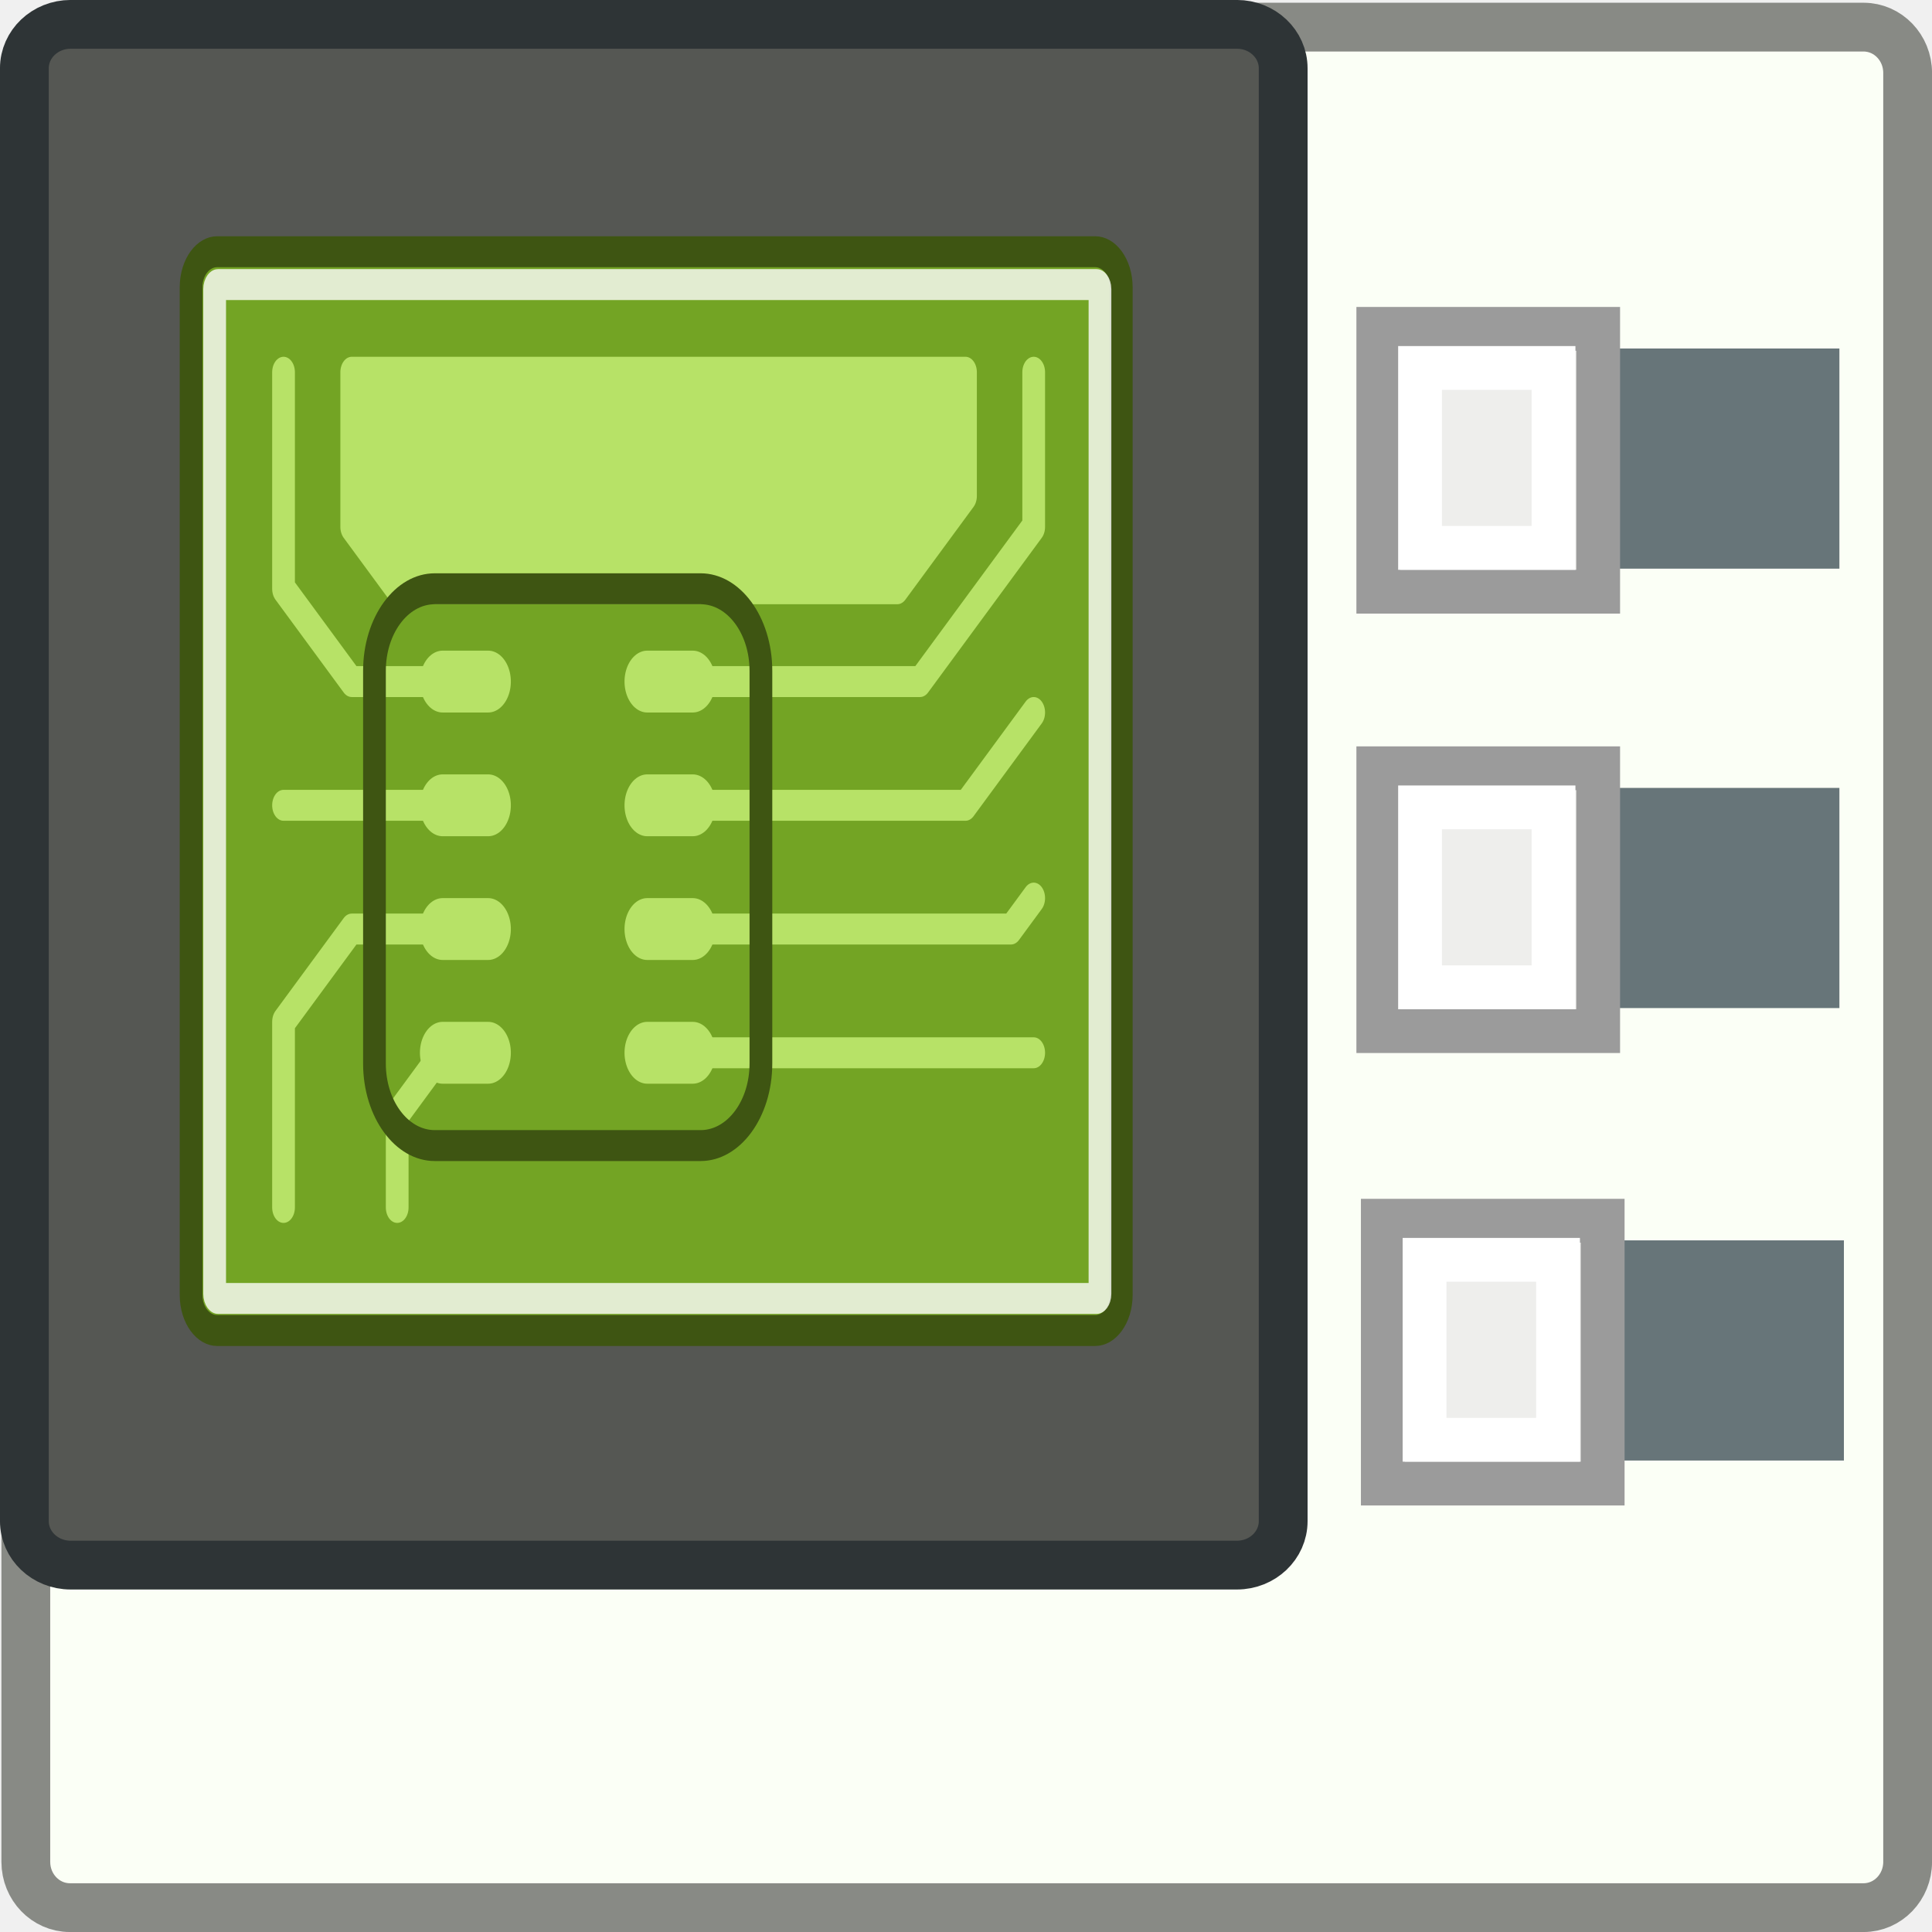
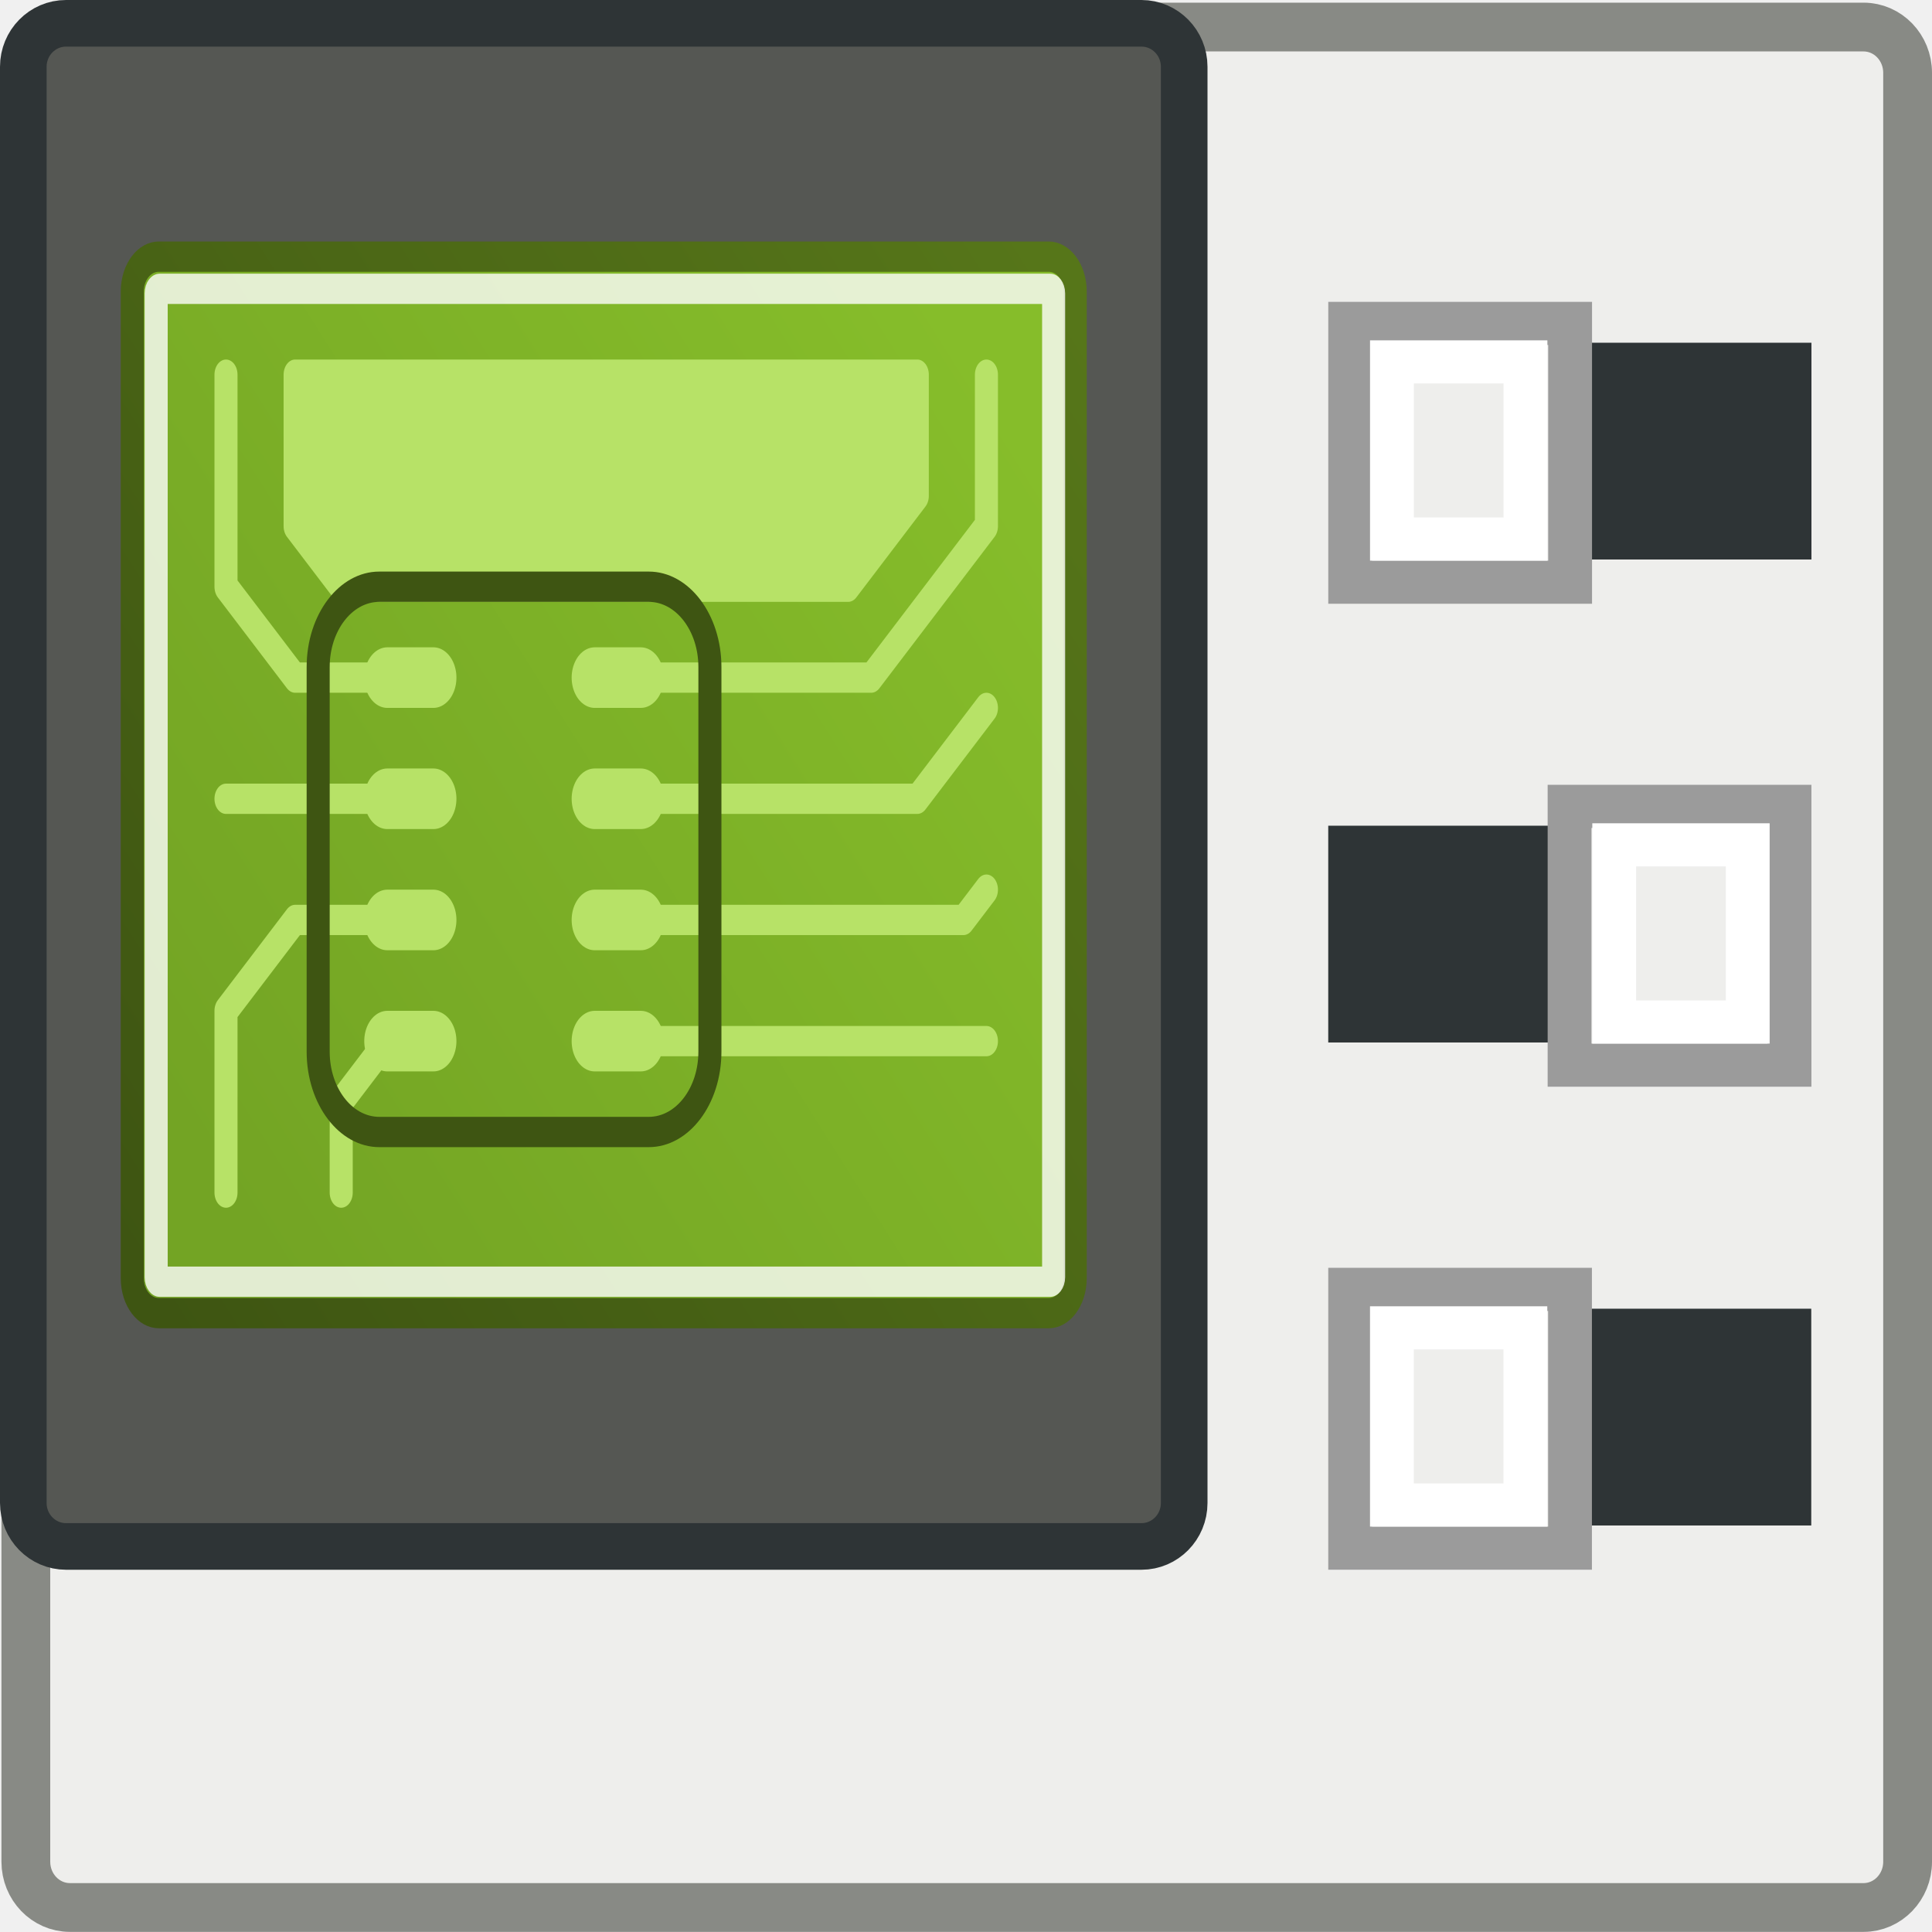
- <svg xmlns="http://www.w3.org/2000/svg" xmlns:ns1="http://www.openswatchbook.org/uri/2009/osb" xmlns:xlink="http://www.w3.org/1999/xlink" version="1.1" width="16" height="16" id="svg2" viewBox="0 0 16 16">
+ <svg xmlns="http://www.w3.org/2000/svg" xmlns:xlink="http://www.w3.org/1999/xlink" version="1.1" width="16" height="16" id="svg2" viewBox="0 0 16 16">
  <defs id="defs7386">
-     <linearGradient gradientTransform="matrix(0,-735328.32,170712.69,0,2464326300,577972450)" ns1:paint="solid" id="linearGradient19282">
-       <stop stop-color="#b4b4b4" id="stop19284" />
-     </linearGradient>
-     <linearGradient ns1:paint="gradient" x1="231.55" x2="320.7" gradientUnits="userSpaceOnUse" id="linearGradient6057" gradientTransform="matrix(0.01502614,0,0,0.01468232,2.968613,1037.326)">
-       <stop stop-color="#a11f7c" id="stop6053" />
-       <stop stop-opacity="0.984" stop-color="#541f31" offset="1" id="stop6055" />
-     </linearGradient>
    <linearGradient id="linearGradient2929">
      <stop id="stop2931" offset="0" style="stop-color:#86bd2a;stop-opacity:1;" />
      <stop id="stop2933-0" offset="1" style="stop-color:#73a424;stop-opacity:1;" />
    </linearGradient>
    <linearGradient id="linearGradient2937-6">
      <stop id="stop2939" offset="0" style="stop-color:#3e5512;stop-opacity:1;" />
      <stop id="stop2941" offset="1" style="stop-color:#567619;stop-opacity:1;" />
    </linearGradient>
-     <linearGradient id="linearGradient24230">
-       <stop id="stop24232" offset="0" style="stop-color:#677579;stop-opacity:1;" />
-       <stop id="stop24234" offset="1" style="stop-color:#333333;stop-opacity:1;" />
-     </linearGradient>
-     <linearGradient y2="16.886" x2="12.513" y1="30.586" x1="12.513" gradientTransform="matrix(1,0,0,0.587604,403.2936,-1984.151)" gradientUnits="userSpaceOnUse" id="linearGradient24240" xlink:href="#linearGradient24230" />
-     <linearGradient y2="16.886" x2="12.513" y1="30.586" x1="12.513" gradientTransform="matrix(1,0,0,0.587604,403.2936,-1984.151)" gradientUnits="userSpaceOnUse" id="linearGradient3232" xlink:href="#linearGradient24230" />
-     <linearGradient y2="16.886" x2="12.513" y1="30.586" x1="12.513" gradientTransform="matrix(1,0,0,0.587604,403.2936,-1984.151)" gradientUnits="userSpaceOnUse" id="linearGradient3250" xlink:href="#linearGradient24230" />
-     <linearGradient y2="40.282" x2="38.001" y1="7.313" x1="10.7" gradientTransform="translate(517.6226,-3843.544)" gradientUnits="userSpaceOnUse" id="linearGradient8628" xlink:href="#linearGradient2929" />
-     <linearGradient y2="4.219" x2="7.595" y1="43.994" x1="40.752" gradientTransform="translate(517.6226,-3843.544)" gradientUnits="userSpaceOnUse" id="linearGradient8630" xlink:href="#linearGradient2937-6" />
-     <linearGradient ns1:paint="solid" id="linearGradient5487">
-       <stop id="stop5485" offset="0" style="stop-color:#888a85;stop-opacity:1;" />
-     </linearGradient>
+     <linearGradient xlink:href="#linearGradient2929" id="linearGradient4387" gradientUnits="userSpaceOnUse" gradientTransform="translate(-36.41605,13.76831)" x1="10.7" y1="7.313" x2="38.001" y2="40.282" />
+     <linearGradient xlink:href="#linearGradient2937-6" id="linearGradient4389" gradientUnits="userSpaceOnUse" gradientTransform="translate(-36.41605,13.76831)" x1="40.752" y1="43.994" x2="7.595" y2="4.219" />
  </defs>
-   <g style="display:inline" transform="translate(-349.14,14.1477)" id="preferences">
-     <g id="gimp-prefs-system-resources" transform="translate(349.14,-1050.51)">
-       <g id="g4099" transform="matrix(1.000089,0,0,0.9999069,2.327042,2.120291)">
-         <rect ry="0.379" rx="0.365" y="1034.563" x="-2.113" height="15.575" width="15.583" id="rect2802-8" style="color:#000000;display:inline;overflow:visible;visibility:visible;opacity:1;fill:#fbfff6;fill-opacity:1;fill-rule:evenodd;stroke:#888a85;stroke-width:0.404;stroke-linecap:round;stroke-linejoin:round;stroke-miterlimit:4;stroke-dasharray:none;stroke-dashoffset:0;stroke-opacity:1;marker:none;marker-start:none;marker-mid:none;marker-end:none;enable-background:accumulate" />
-         <rect style="color:#000000;display:inline;overflow:visible;visibility:visible;opacity:0.3;fill:url(#linearGradient3389);fill-opacity:1;fill-rule:evenodd;stroke:url(#linearGradient3859);stroke-width:0.404;stroke-linecap:round;stroke-linejoin:round;stroke-miterlimit:4;stroke-dasharray:none;stroke-dashoffset:0;stroke-opacity:1;marker:none;marker-start:none;marker-mid:none;marker-end:none;enable-background:accumulate" id="rect3381-7" width="14.911" height="14.659" x="-1.788" y="1035.015" rx="0.133" ry="0.15" />
-         <rect rx="0.383" ry="0.364" y="1034.54" x="-2.125" height="12.761" width="10.424" id="rect4924-2" style="opacity:1;fill:#555753;fill-opacity:1;fill-rule:evenodd;stroke:#2e3436;stroke-width:0.404;stroke-linecap:square;stroke-linejoin:round;stroke-miterlimit:4;stroke-dasharray:none;stroke-dashoffset:0;stroke-opacity:1" />
-         <rect style="opacity:0.209;fill:none;fill-opacity:0.898;fill-rule:evenodd;stroke:url(#linearGradient3893);stroke-width:0.404;stroke-linecap:square;stroke-linejoin:round;stroke-miterlimit:4;stroke-dasharray:none;stroke-dashoffset:0;stroke-opacity:1" id="rect3849-3" width="9.707" height="11.827" x="-1.757" y="1035.005" ry="0.338" rx="0.357" />
-         <g transform="matrix(0,0.2562014,-0.1882398,0,10.23649,1044.061)" id="g4212-1">
-           <rect rx="1.149" style="color:#000000;display:block;overflow:visible;visibility:visible;opacity:1;fill:url(#linearGradient8628);fill-opacity:1;fill-rule:nonzero;stroke:url(#linearGradient8630);stroke-width:1;stroke-linecap:round;stroke-linejoin:round;stroke-miterlimit:4;stroke-dasharray:none;stroke-dashoffset:0;stroke-opacity:1;marker:none;marker-start:none;marker-mid:none;marker-end:none" id="rect15391-1" width="34.875" height="40.92" x="-29.812" y="17.415" ry="1.149" />
-           <rect style="color:#000000;display:block;overflow:visible;visibility:visible;opacity:0.791;fill:none;fill-opacity:1;fill-rule:nonzero;stroke:#ffffff;stroke-width:1;stroke-linecap:round;stroke-linejoin:round;stroke-miterlimit:4;stroke-dashoffset:0;stroke-opacity:1;marker:none;marker-start:none;marker-mid:none;marker-end:none" id="rect15660-9" width="32.776" height="38.946" x="-28.75" y="18.352" ry="0.149" rx="0.149" />
-           <path style="color:#000000;display:block;overflow:visible;visibility:visible;opacity:1;fill:none;fill-opacity:1;fill-rule:nonzero;stroke:#b7e267;stroke-width:1;stroke-linecap:round;stroke-linejoin:round;stroke-miterlimit:4;stroke-dasharray:none;stroke-dashoffset:0;stroke-opacity:1;marker:none;marker-start:none;marker-mid:none;marker-end:none" d="m -25.916,21.268 5,0 5,5 0,10" id="path2828-7" />
-           <path style="color:#000000;display:block;overflow:visible;visibility:visible;opacity:1;fill:none;fill-opacity:1;fill-rule:nonzero;stroke:#b7e267;stroke-width:1;stroke-linecap:round;stroke-linejoin:round;stroke-miterlimit:4;stroke-dasharray:none;stroke-dashoffset:0;stroke-opacity:1;marker:none;marker-start:none;marker-mid:none;marker-end:none" d="m -11.916,36.268 0,-12 -3,-3" id="path2830-9" />
-           <path style="color:#000000;display:block;overflow:visible;visibility:visible;opacity:1;fill:none;fill-opacity:1;fill-rule:nonzero;stroke:#b7e267;stroke-width:1;stroke-linecap:round;stroke-linejoin:round;stroke-miterlimit:4;stroke-dasharray:none;stroke-dashoffset:0;stroke-opacity:1;marker:none;marker-start:none;marker-mid:none;marker-end:none" d="m -7.916,36.268 0,-14 -1,-1" id="path2832-7" />
-           <path style="color:#000000;display:block;overflow:visible;visibility:visible;opacity:1;fill:none;fill-opacity:1;fill-rule:nonzero;stroke:#b7e267;stroke-width:1;stroke-linecap:round;stroke-linejoin:round;stroke-miterlimit:4;stroke-dasharray:none;stroke-dashoffset:0;stroke-opacity:1;marker:none;marker-start:none;marker-mid:none;marker-end:none" d="m -3.916,36.268 0,-15" id="path2890-1" />
-           <path style="color:#000000;display:block;overflow:visible;visibility:visible;opacity:1;fill:none;fill-opacity:1;fill-rule:nonzero;stroke:#b7e267;stroke-width:2;stroke-linecap:round;stroke-linejoin:round;stroke-miterlimit:4;stroke-dasharray:none;stroke-dashoffset:0;stroke-opacity:1;marker:none;marker-start:none;marker-mid:none;marker-end:none" d="m -15.916,36.268 0,2" id="path2894-0" />
-           <path style="color:#000000;display:block;overflow:visible;visibility:visible;opacity:1;fill:none;fill-opacity:1;fill-rule:nonzero;stroke:#b7e267;stroke-width:2;stroke-linecap:round;stroke-linejoin:round;stroke-miterlimit:4;stroke-dasharray:none;stroke-dashoffset:0;stroke-opacity:1;marker:none;marker-start:none;marker-mid:none;marker-end:none" d="m -11.916,36.268 0,2" id="path2896-7" />
-           <path style="color:#000000;display:block;overflow:visible;visibility:visible;opacity:1;fill:none;fill-opacity:1;fill-rule:nonzero;stroke:#b7e267;stroke-width:2;stroke-linecap:round;stroke-linejoin:round;stroke-miterlimit:4;stroke-dasharray:none;stroke-dashoffset:0;stroke-opacity:1;marker:none;marker-start:none;marker-mid:none;marker-end:none" d="m -7.916,36.268 0,2" id="path2898-6" />
-           <path style="color:#000000;display:block;overflow:visible;visibility:visible;opacity:1;fill:none;fill-opacity:1;fill-rule:nonzero;stroke:#b7e267;stroke-width:2;stroke-linecap:round;stroke-linejoin:round;stroke-miterlimit:4;stroke-dasharray:none;stroke-dashoffset:0;stroke-opacity:1;marker:none;marker-start:none;marker-mid:none;marker-end:none" d="m -3.916,36.268 0,2" id="path2900-2" />
-           <path style="color:#000000;display:block;overflow:visible;visibility:visible;opacity:1;fill:none;fill-opacity:1;fill-rule:nonzero;stroke:#b7e267;stroke-width:2;stroke-linecap:round;stroke-linejoin:round;stroke-miterlimit:4;stroke-dasharray:none;stroke-dashoffset:0;stroke-opacity:1;marker:none;marker-start:none;marker-mid:none;marker-end:none" d="m -3.916,45.268 0,2" id="path2902-3" />
-           <path style="color:#000000;display:block;overflow:visible;visibility:visible;opacity:1;fill:none;fill-opacity:1;fill-rule:nonzero;stroke:#b7e267;stroke-width:2;stroke-linecap:round;stroke-linejoin:round;stroke-miterlimit:4;stroke-dasharray:none;stroke-dashoffset:0;stroke-opacity:1;marker:none;marker-start:none;marker-mid:none;marker-end:none" d="m -7.916,45.268 0,2" id="path2904-56" />
-           <path style="color:#000000;display:block;overflow:visible;visibility:visible;opacity:1;fill:none;fill-opacity:1;fill-rule:nonzero;stroke:#b7e267;stroke-width:2;stroke-linecap:round;stroke-linejoin:round;stroke-miterlimit:4;stroke-dasharray:none;stroke-dashoffset:0;stroke-opacity:1;marker:none;marker-start:none;marker-mid:none;marker-end:none" d="m -11.916,45.268 0,2" id="path2906-0" />
-           <path style="color:#000000;display:block;overflow:visible;visibility:visible;opacity:1;fill:none;fill-opacity:1;fill-rule:nonzero;stroke:#b7e267;stroke-width:2;stroke-linecap:round;stroke-linejoin:round;stroke-miterlimit:4;stroke-dasharray:none;stroke-dashoffset:0;stroke-opacity:1;marker:none;marker-start:none;marker-mid:none;marker-end:none" d="m -15.916,45.268 0,2" id="path2908-39" />
-           <path style="color:#000000;display:block;overflow:visible;visibility:visible;opacity:1;fill:none;fill-opacity:1;fill-rule:nonzero;stroke:#b7e267;stroke-width:1;stroke-linecap:round;stroke-linejoin:round;stroke-miterlimit:4;stroke-dasharray:none;stroke-dashoffset:0;stroke-opacity:1;marker:none;marker-start:none;marker-mid:none;marker-end:none" d="m -15.916,47.268 0,4 -3,3 -7,0" id="path2910-2" />
-           <path style="color:#000000;display:block;overflow:visible;visibility:visible;opacity:1;fill:none;fill-opacity:1;fill-rule:nonzero;stroke:#b7e267;stroke-width:1;stroke-linecap:round;stroke-linejoin:round;stroke-miterlimit:4;stroke-dasharray:none;stroke-dashoffset:0;stroke-opacity:1;marker:none;marker-start:none;marker-mid:none;marker-end:none" d="m -11.916,47.268 0,7" id="path2912-1" />
-           <path style="color:#000000;display:block;overflow:visible;visibility:visible;opacity:1;fill:none;fill-opacity:1;fill-rule:nonzero;stroke:#b7e267;stroke-width:1;stroke-linecap:round;stroke-linejoin:round;stroke-miterlimit:4;stroke-dasharray:none;stroke-dashoffset:0;stroke-opacity:1;marker:none;marker-start:none;marker-mid:none;marker-end:none" d="m -7.916,47.268 0,4 3,3 6,0" id="path2914-2" />
-           <path style="color:#000000;display:block;overflow:visible;visibility:visible;opacity:1;fill:none;fill-opacity:1;fill-rule:nonzero;stroke:#b7e267;stroke-width:1;stroke-linecap:round;stroke-linejoin:round;stroke-miterlimit:4;stroke-dasharray:none;stroke-dashoffset:0;stroke-opacity:1;marker:none;marker-start:none;marker-mid:none;marker-end:none" d="m -3.916,47.268 2,2 3,0" id="path2916-5" />
-           <path style="color:#000000;display:block;overflow:visible;visibility:visible;opacity:1;fill:#b7e267;fill-opacity:1;fill-rule:nonzero;stroke:#b7e267;stroke-width:1;stroke-linecap:round;stroke-linejoin:round;stroke-miterlimit:4;stroke-dasharray:none;stroke-dashoffset:0;stroke-opacity:1;marker:none;marker-start:none;marker-mid:none;marker-end:none" d="m -25.916,24.268 4,0 3,3 0,22 -2,2 -5,0 z" id="path2918-4" />
-           <rect rx="2.652" style="color:#000000;display:block;overflow:visible;visibility:visible;opacity:1;fill:none;fill-opacity:1;fill-rule:nonzero;stroke:#3e5512;stroke-width:1;stroke-linecap:round;stroke-linejoin:round;stroke-miterlimit:4;stroke-dasharray:none;stroke-dashoffset:0;stroke-opacity:1;marker:none;marker-start:none;marker-mid:none;marker-end:none" id="rect2920-9" width="18" height="17" x="-18.916" y="33.268" ry="2.652" />
-         </g>
+   <g id="g4357">
+     <rect ry="0.379" rx="0.365" y="0.224" x="0.214" height="15.573" width="15.584" id="rect2802-8-8" style="color:#000000;display:inline;overflow:visible;visibility:visible;opacity:1;fill:#eeeeec;fill-opacity:1;fill-rule:evenodd;stroke:#888a85;stroke-width:0.404;stroke-linecap:round;stroke-linejoin:round;stroke-miterlimit:4;stroke-dasharray:none;stroke-dashoffset:0;stroke-opacity:1;marker:none;marker-start:none;marker-mid:none;marker-end:none;enable-background:accumulate" />
+     <rect rx="0.354" ry="0.36" y="0.193" x="0.193" height="12.614" width="9.614" id="rect4924-2-9" style="opacity:1;fill:#555753;fill-opacity:1;fill-rule:evenodd;stroke:#2e3436;stroke-width:0.386;stroke-linecap:square;stroke-linejoin:round;stroke-miterlimit:4;stroke-dasharray:none;stroke-dashoffset:0;stroke-opacity:1" />
+     <rect style="opacity:0.209;fill:none;fill-opacity:0.898;fill-rule:evenodd;stroke:url(#linearGradient3893);stroke-width:0.404;stroke-linecap:square;stroke-linejoin:round;stroke-miterlimit:4;stroke-dasharray:none;stroke-dashoffset:0;stroke-opacity:1" id="rect3849-3-5" width="9.708" height="11.826" x="0.57" y="0.667" ry="0.338" rx="0.357" />
+     <g transform="matrix(0,0.2562535,-0.1882559,0,12.07808,9.576803)" id="g4212-1-7">
+       <g id="g4293" transform="matrix(0.9789997,0,0,1.013704,0.1081756,-0.7956763)">
+         <rect ry="1.149" y="17.415" x="-29.812" height="40.92" width="34.875" id="rect15391-1-9" style="color:#000000;display:block;overflow:visible;visibility:visible;opacity:1;fill:url(#linearGradient4387);fill-opacity:1;fill-rule:nonzero;stroke:url(#linearGradient4389);stroke-width:1;stroke-linecap:round;stroke-linejoin:round;stroke-miterlimit:4;stroke-dasharray:none;stroke-dashoffset:0;stroke-opacity:1;marker:none;marker-start:none;marker-mid:none;marker-end:none" />
+         <rect rx="0.149" ry="0.149" y="18.352" x="-28.75" height="38.946" width="32.776" id="rect15660-9-1" style="color:#000000;display:block;overflow:visible;visibility:visible;opacity:0.791;fill:none;fill-opacity:1;fill-rule:nonzero;stroke:#ffffff;stroke-width:1;stroke-linecap:round;stroke-linejoin:round;stroke-miterlimit:4;stroke-dashoffset:0;stroke-opacity:1;marker:none;marker-start:none;marker-mid:none;marker-end:none" />
+         <path id="path2828-7-9" d="m -25.916,21.268 h 5 l 5,5 v 10" style="color:#000000;display:block;overflow:visible;visibility:visible;opacity:1;fill:none;fill-opacity:1;fill-rule:nonzero;stroke:#b7e267;stroke-width:1;stroke-linecap:round;stroke-linejoin:round;stroke-miterlimit:4;stroke-dasharray:none;stroke-dashoffset:0;stroke-opacity:1;marker:none;marker-start:none;marker-mid:none;marker-end:none" />
+         <path id="path2830-9-4" d="m -11.916,36.268 v -12 l -3,-3" style="color:#000000;display:block;overflow:visible;visibility:visible;opacity:1;fill:none;fill-opacity:1;fill-rule:nonzero;stroke:#b7e267;stroke-width:1;stroke-linecap:round;stroke-linejoin:round;stroke-miterlimit:4;stroke-dasharray:none;stroke-dashoffset:0;stroke-opacity:1;marker:none;marker-start:none;marker-mid:none;marker-end:none" />
+         <path id="path2832-7-5" d="m -7.916,36.268 v -14 l -1,-1" style="color:#000000;display:block;overflow:visible;visibility:visible;opacity:1;fill:none;fill-opacity:1;fill-rule:nonzero;stroke:#b7e267;stroke-width:1;stroke-linecap:round;stroke-linejoin:round;stroke-miterlimit:4;stroke-dasharray:none;stroke-dashoffset:0;stroke-opacity:1;marker:none;marker-start:none;marker-mid:none;marker-end:none" />
+         <path id="path2890-1-0" d="m -3.916,36.268 v -15" style="color:#000000;display:block;overflow:visible;visibility:visible;opacity:1;fill:none;fill-opacity:1;fill-rule:nonzero;stroke:#b7e267;stroke-width:1;stroke-linecap:round;stroke-linejoin:round;stroke-miterlimit:4;stroke-dasharray:none;stroke-dashoffset:0;stroke-opacity:1;marker:none;marker-start:none;marker-mid:none;marker-end:none" />
+         <path id="path2894-0-0" d="m -15.916,36.268 v 2" style="color:#000000;display:block;overflow:visible;visibility:visible;opacity:1;fill:none;fill-opacity:1;fill-rule:nonzero;stroke:#b7e267;stroke-width:2;stroke-linecap:round;stroke-linejoin:round;stroke-miterlimit:4;stroke-dasharray:none;stroke-dashoffset:0;stroke-opacity:1;marker:none;marker-start:none;marker-mid:none;marker-end:none" />
+         <path id="path2896-7-0" d="m -11.916,36.268 v 2" style="color:#000000;display:block;overflow:visible;visibility:visible;opacity:1;fill:none;fill-opacity:1;fill-rule:nonzero;stroke:#b7e267;stroke-width:2;stroke-linecap:round;stroke-linejoin:round;stroke-miterlimit:4;stroke-dasharray:none;stroke-dashoffset:0;stroke-opacity:1;marker:none;marker-start:none;marker-mid:none;marker-end:none" />
+         <path id="path2898-6-1" d="m -7.916,36.268 v 2" style="color:#000000;display:block;overflow:visible;visibility:visible;opacity:1;fill:none;fill-opacity:1;fill-rule:nonzero;stroke:#b7e267;stroke-width:2;stroke-linecap:round;stroke-linejoin:round;stroke-miterlimit:4;stroke-dasharray:none;stroke-dashoffset:0;stroke-opacity:1;marker:none;marker-start:none;marker-mid:none;marker-end:none" />
+         <path id="path2900-2-2" d="m -3.916,36.268 v 2" style="color:#000000;display:block;overflow:visible;visibility:visible;opacity:1;fill:none;fill-opacity:1;fill-rule:nonzero;stroke:#b7e267;stroke-width:2;stroke-linecap:round;stroke-linejoin:round;stroke-miterlimit:4;stroke-dasharray:none;stroke-dashoffset:0;stroke-opacity:1;marker:none;marker-start:none;marker-mid:none;marker-end:none" />
+         <path id="path2902-3-3" d="m -3.916,45.268 v 2" style="color:#000000;display:block;overflow:visible;visibility:visible;opacity:1;fill:none;fill-opacity:1;fill-rule:nonzero;stroke:#b7e267;stroke-width:2;stroke-linecap:round;stroke-linejoin:round;stroke-miterlimit:4;stroke-dasharray:none;stroke-dashoffset:0;stroke-opacity:1;marker:none;marker-start:none;marker-mid:none;marker-end:none" />
+         <path id="path2904-56-1" d="m -7.916,45.268 v 2" style="color:#000000;display:block;overflow:visible;visibility:visible;opacity:1;fill:none;fill-opacity:1;fill-rule:nonzero;stroke:#b7e267;stroke-width:2;stroke-linecap:round;stroke-linejoin:round;stroke-miterlimit:4;stroke-dasharray:none;stroke-dashoffset:0;stroke-opacity:1;marker:none;marker-start:none;marker-mid:none;marker-end:none" />
+         <path id="path2906-0-1" d="m -11.916,45.268 v 2" style="color:#000000;display:block;overflow:visible;visibility:visible;opacity:1;fill:none;fill-opacity:1;fill-rule:nonzero;stroke:#b7e267;stroke-width:2;stroke-linecap:round;stroke-linejoin:round;stroke-miterlimit:4;stroke-dasharray:none;stroke-dashoffset:0;stroke-opacity:1;marker:none;marker-start:none;marker-mid:none;marker-end:none" />
+         <path id="path2908-39-2" d="m -15.916,45.268 v 2" style="color:#000000;display:block;overflow:visible;visibility:visible;opacity:1;fill:none;fill-opacity:1;fill-rule:nonzero;stroke:#b7e267;stroke-width:2;stroke-linecap:round;stroke-linejoin:round;stroke-miterlimit:4;stroke-dasharray:none;stroke-dashoffset:0;stroke-opacity:1;marker:none;marker-start:none;marker-mid:none;marker-end:none" />
+         <path id="path2910-2-2" d="m -15.916,47.268 v 4 l -3,3 h -7" style="color:#000000;display:block;overflow:visible;visibility:visible;opacity:1;fill:none;fill-opacity:1;fill-rule:nonzero;stroke:#b7e267;stroke-width:1;stroke-linecap:round;stroke-linejoin:round;stroke-miterlimit:4;stroke-dasharray:none;stroke-dashoffset:0;stroke-opacity:1;marker:none;marker-start:none;marker-mid:none;marker-end:none" />
+         <path id="path2912-1-0" d="m -11.916,47.268 v 7" style="color:#000000;display:block;overflow:visible;visibility:visible;opacity:1;fill:none;fill-opacity:1;fill-rule:nonzero;stroke:#b7e267;stroke-width:1;stroke-linecap:round;stroke-linejoin:round;stroke-miterlimit:4;stroke-dasharray:none;stroke-dashoffset:0;stroke-opacity:1;marker:none;marker-start:none;marker-mid:none;marker-end:none" />
+         <path id="path2914-2-4" d="m -7.916,47.268 v 4 l 3,3 h 6" style="color:#000000;display:block;overflow:visible;visibility:visible;opacity:1;fill:none;fill-opacity:1;fill-rule:nonzero;stroke:#b7e267;stroke-width:1;stroke-linecap:round;stroke-linejoin:round;stroke-miterlimit:4;stroke-dasharray:none;stroke-dashoffset:0;stroke-opacity:1;marker:none;marker-start:none;marker-mid:none;marker-end:none" />
+         <path id="path2916-5-5" d="m -3.916,47.268 2,2 h 3" style="color:#000000;display:block;overflow:visible;visibility:visible;opacity:1;fill:none;fill-opacity:1;fill-rule:nonzero;stroke:#b7e267;stroke-width:1;stroke-linecap:round;stroke-linejoin:round;stroke-miterlimit:4;stroke-dasharray:none;stroke-dashoffset:0;stroke-opacity:1;marker:none;marker-start:none;marker-mid:none;marker-end:none" />
+         <path id="path2918-4-9" d="m -25.916,24.268 h 4 l 3,3 v 22 l -2,2 h -5 z" style="color:#000000;display:block;overflow:visible;visibility:visible;opacity:1;fill:#b7e267;fill-opacity:1;fill-rule:nonzero;stroke:#b7e267;stroke-width:1;stroke-linecap:round;stroke-linejoin:round;stroke-miterlimit:4;stroke-dasharray:none;stroke-dashoffset:0;stroke-opacity:1;marker:none;marker-start:none;marker-mid:none;marker-end:none" />
+         <rect ry="2.652" y="33.268" x="-18.916" height="17" width="18" id="rect2920-9-8" style="color:#000000;display:block;overflow:visible;visibility:visible;opacity:1;fill:none;fill-opacity:1;fill-rule:nonzero;stroke:#3e5512;stroke-width:1;stroke-linecap:round;stroke-linejoin:round;stroke-miterlimit:4;stroke-dasharray:none;stroke-dashoffset:0;stroke-opacity:1;marker:none;marker-start:none;marker-mid:none;marker-end:none" />
      </g>
-       <g transform="matrix(0,0.3627781,-0.3627781,0,25.00167,1031.247)" id="g3246">
-         <rect style="color:#000000;display:inline;overflow:visible;visibility:visible;opacity:1;fill:url(#linearGradient24240);fill-opacity:1;fill-rule:nonzero;stroke:none;stroke-width:1;stroke-linecap:butt;stroke-linejoin:miter;stroke-miterlimit:4;stroke-dasharray:none;stroke-dashoffset:0;stroke-opacity:1;marker:none;marker-start:none;marker-mid:none;marker-end:none" id="rect24238" width="5.026" height="9.974" x="22.056" y="26.927" />
-         <rect style="color:#000000;display:inline;overflow:visible;visibility:visible;opacity:1;fill:#eeeeec;fill-opacity:1;fill-rule:nonzero;stroke:#9b9b9b;stroke-width:1;stroke-linecap:butt;stroke-linejoin:miter;stroke-miterlimit:4;stroke-dasharray:none;stroke-dashoffset:0;stroke-opacity:1;marker:none;marker-start:none;marker-mid:none;marker-end:none" id="rect24248" width="6" height="5.019" x="21.608" y="32.434" />
-         <rect style="color:#000000;display:inline;overflow:visible;visibility:visible;opacity:1;fill:none;fill-opacity:1;fill-rule:nonzero;stroke:#ffffff;stroke-width:1;stroke-linecap:butt;stroke-linejoin:miter;stroke-miterlimit:4;stroke-dasharray:none;stroke-dashoffset:0;stroke-opacity:1;marker:none;marker-start:none;marker-mid:none;marker-end:none" id="rect24254" width="4.108" height="3.047" x="22.5" y="33.453" />
-       </g>
-       <g transform="matrix(0,0.3627781,-0.3627781,0,25.00167,1034.886)" id="g3246-8">
-         <rect style="color:#000000;display:inline;overflow:visible;visibility:visible;opacity:1;fill:url(#linearGradient3232);fill-opacity:1;fill-rule:nonzero;stroke:none;stroke-width:1;stroke-linecap:butt;stroke-linejoin:miter;stroke-miterlimit:4;stroke-dasharray:none;stroke-dashoffset:0;stroke-opacity:1;marker:none;marker-start:none;marker-mid:none;marker-end:none" id="rect24238-0" width="5.026" height="9.974" x="22.056" y="26.927" />
-         <rect style="color:#000000;display:inline;overflow:visible;visibility:visible;opacity:1;fill:#eeeeec;fill-opacity:1;fill-rule:nonzero;stroke:#9b9b9b;stroke-width:1;stroke-linecap:butt;stroke-linejoin:miter;stroke-miterlimit:4;stroke-dasharray:none;stroke-dashoffset:0;stroke-opacity:1;marker:none;marker-start:none;marker-mid:none;marker-end:none" id="rect24248-4" width="6" height="5.019" x="21.608" y="32.434" />
-         <rect style="color:#000000;display:inline;overflow:visible;visibility:visible;opacity:1;fill:none;fill-opacity:1;fill-rule:nonzero;stroke:#ffffff;stroke-width:1;stroke-linecap:butt;stroke-linejoin:miter;stroke-miterlimit:4;stroke-dasharray:none;stroke-dashoffset:0;stroke-opacity:1;marker:none;marker-start:none;marker-mid:none;marker-end:none" id="rect24254-8" width="4.108" height="3.047" x="22.5" y="33.453" />
-       </g>
-       <g transform="matrix(0,0.3627781,-0.3627781,0,25.03898,1038.633)" id="g3246-9">
-         <rect style="color:#000000;display:inline;overflow:visible;visibility:visible;opacity:1;fill:url(#linearGradient3250);fill-opacity:1;fill-rule:nonzero;stroke:none;stroke-width:1;stroke-linecap:butt;stroke-linejoin:miter;stroke-miterlimit:4;stroke-dasharray:none;stroke-dashoffset:0;stroke-opacity:1;marker:none;marker-start:none;marker-mid:none;marker-end:none" id="rect24238-00" width="5.026" height="9.974" x="22.056" y="26.927" />
-         <rect style="color:#000000;display:inline;overflow:visible;visibility:visible;opacity:1;fill:#eeeeec;fill-opacity:1;fill-rule:nonzero;stroke:#9b9b9b;stroke-width:1;stroke-linecap:butt;stroke-linejoin:miter;stroke-miterlimit:4;stroke-dasharray:none;stroke-dashoffset:0;stroke-opacity:1;marker:none;marker-start:none;marker-mid:none;marker-end:none" id="rect24248-5" width="6" height="5.019" x="21.608" y="32.434" />
-         <rect style="color:#000000;display:inline;overflow:visible;visibility:visible;opacity:1;fill:none;fill-opacity:1;fill-rule:nonzero;stroke:#ffffff;stroke-width:1;stroke-linecap:butt;stroke-linejoin:miter;stroke-miterlimit:4;stroke-dasharray:none;stroke-dashoffset:0;stroke-opacity:1;marker:none;marker-start:none;marker-mid:none;marker-end:none" id="rect24254-9" width="4.108" height="3.047" x="22.5" y="33.453" />
-       </g>
+     </g>
+     <g id="g3246-1" transform="matrix(0,0.3571777,-0.3629085,0,24.77368,-5.039555)">
+       <rect y="26.927" x="22.056" height="9.974" width="5.026" id="rect24238-3" style="color:#000000;display:inline;overflow:visible;visibility:visible;opacity:1;fill:#2e3436;fill-opacity:1;fill-rule:nonzero;stroke:none;stroke-width:1;stroke-linecap:butt;stroke-linejoin:miter;stroke-miterlimit:4;stroke-dasharray:none;stroke-dashoffset:0;stroke-opacity:1;marker:none;marker-start:none;marker-mid:none;marker-end:none" />
+       <rect y="32.434" x="21.608" height="5.019" width="6" id="rect24248-56" style="color:#000000;display:inline;overflow:visible;visibility:visible;opacity:1;fill:#eeeeec;fill-opacity:1;fill-rule:nonzero;stroke:#9b9b9b;stroke-width:1;stroke-linecap:butt;stroke-linejoin:miter;stroke-miterlimit:4;stroke-dasharray:none;stroke-dashoffset:0;stroke-opacity:1;marker:none;marker-start:none;marker-mid:none;marker-end:none" />
+       <rect y="33.453" x="22.5" height="3.047" width="4.108" id="rect24254-5" style="color:#000000;display:inline;overflow:visible;visibility:visible;opacity:1;fill:none;fill-opacity:1;fill-rule:nonzero;stroke:#ffffff;stroke-width:1;stroke-linecap:butt;stroke-linejoin:miter;stroke-miterlimit:4;stroke-dasharray:none;stroke-dashoffset:0;stroke-opacity:1;marker:none;marker-start:none;marker-mid:none;marker-end:none" />
+     </g>
+     <g id="g3246-8" transform="matrix(0,0.3571777,0.3629085,0,1.227882,-1.039677)">
+       <rect y="26.927" x="22.056" height="9.974" width="5.026" id="rect24238-0" style="color:#000000;display:inline;overflow:visible;visibility:visible;opacity:1;fill:#2e3436;fill-opacity:1;fill-rule:nonzero;stroke:none;stroke-width:1;stroke-linecap:butt;stroke-linejoin:miter;stroke-miterlimit:4;stroke-dasharray:none;stroke-dashoffset:0;stroke-opacity:1;marker:none;marker-start:none;marker-mid:none;marker-end:none" />
+       <rect y="32.434" x="21.608" height="5.019" width="6" id="rect24248-4-9" style="color:#000000;display:inline;overflow:visible;visibility:visible;opacity:1;fill:#eeeeec;fill-opacity:1;fill-rule:nonzero;stroke:#9b9b9b;stroke-width:1;stroke-linecap:butt;stroke-linejoin:miter;stroke-miterlimit:4;stroke-dasharray:none;stroke-dashoffset:0;stroke-opacity:1;marker:none;marker-start:none;marker-mid:none;marker-end:none" />
+       <rect y="33.453" x="22.5" height="3.047" width="4.108" id="rect24254-8-4" style="color:#000000;display:inline;overflow:visible;visibility:visible;opacity:1;fill:none;fill-opacity:1;fill-rule:nonzero;stroke:#ffffff;stroke-width:1;stroke-linecap:butt;stroke-linejoin:miter;stroke-miterlimit:4;stroke-dasharray:none;stroke-dashoffset:0;stroke-opacity:1;marker:none;marker-start:none;marker-mid:none;marker-end:none" />
+     </g>
+     <g id="g3246-9-7" transform="matrix(0,0.3571878,-0.3627748,0,24.76848,2.960039)">
+       <rect y="26.927" x="22.056" height="9.974" width="5.026" id="rect24238-00-8" style="color:#000000;display:inline;overflow:visible;visibility:visible;opacity:1;fill:#2e3436;fill-opacity:1;fill-rule:nonzero;stroke:none;stroke-width:1;stroke-linecap:butt;stroke-linejoin:miter;stroke-miterlimit:4;stroke-dasharray:none;stroke-dashoffset:0;stroke-opacity:1;marker:none;marker-start:none;marker-mid:none;marker-end:none" />
+       <rect y="32.434" x="21.608" height="5.019" width="6" id="rect24248-5-9" style="color:#000000;display:inline;overflow:visible;visibility:visible;opacity:1;fill:#eeeeec;fill-opacity:1;fill-rule:nonzero;stroke:#9b9b9b;stroke-width:1;stroke-linecap:butt;stroke-linejoin:miter;stroke-miterlimit:4;stroke-dasharray:none;stroke-dashoffset:0;stroke-opacity:1;marker:none;marker-start:none;marker-mid:none;marker-end:none" />
+       <rect y="33.453" x="22.5" height="3.047" width="4.108" id="rect24254-9-6" style="color:#000000;display:inline;overflow:visible;visibility:visible;opacity:1;fill:none;fill-opacity:1;fill-rule:nonzero;stroke:#ffffff;stroke-width:1;stroke-linecap:butt;stroke-linejoin:miter;stroke-miterlimit:4;stroke-dasharray:none;stroke-dashoffset:0;stroke-opacity:1;marker:none;marker-start:none;marker-mid:none;marker-end:none" />
    </g>
  </g>
</svg>
